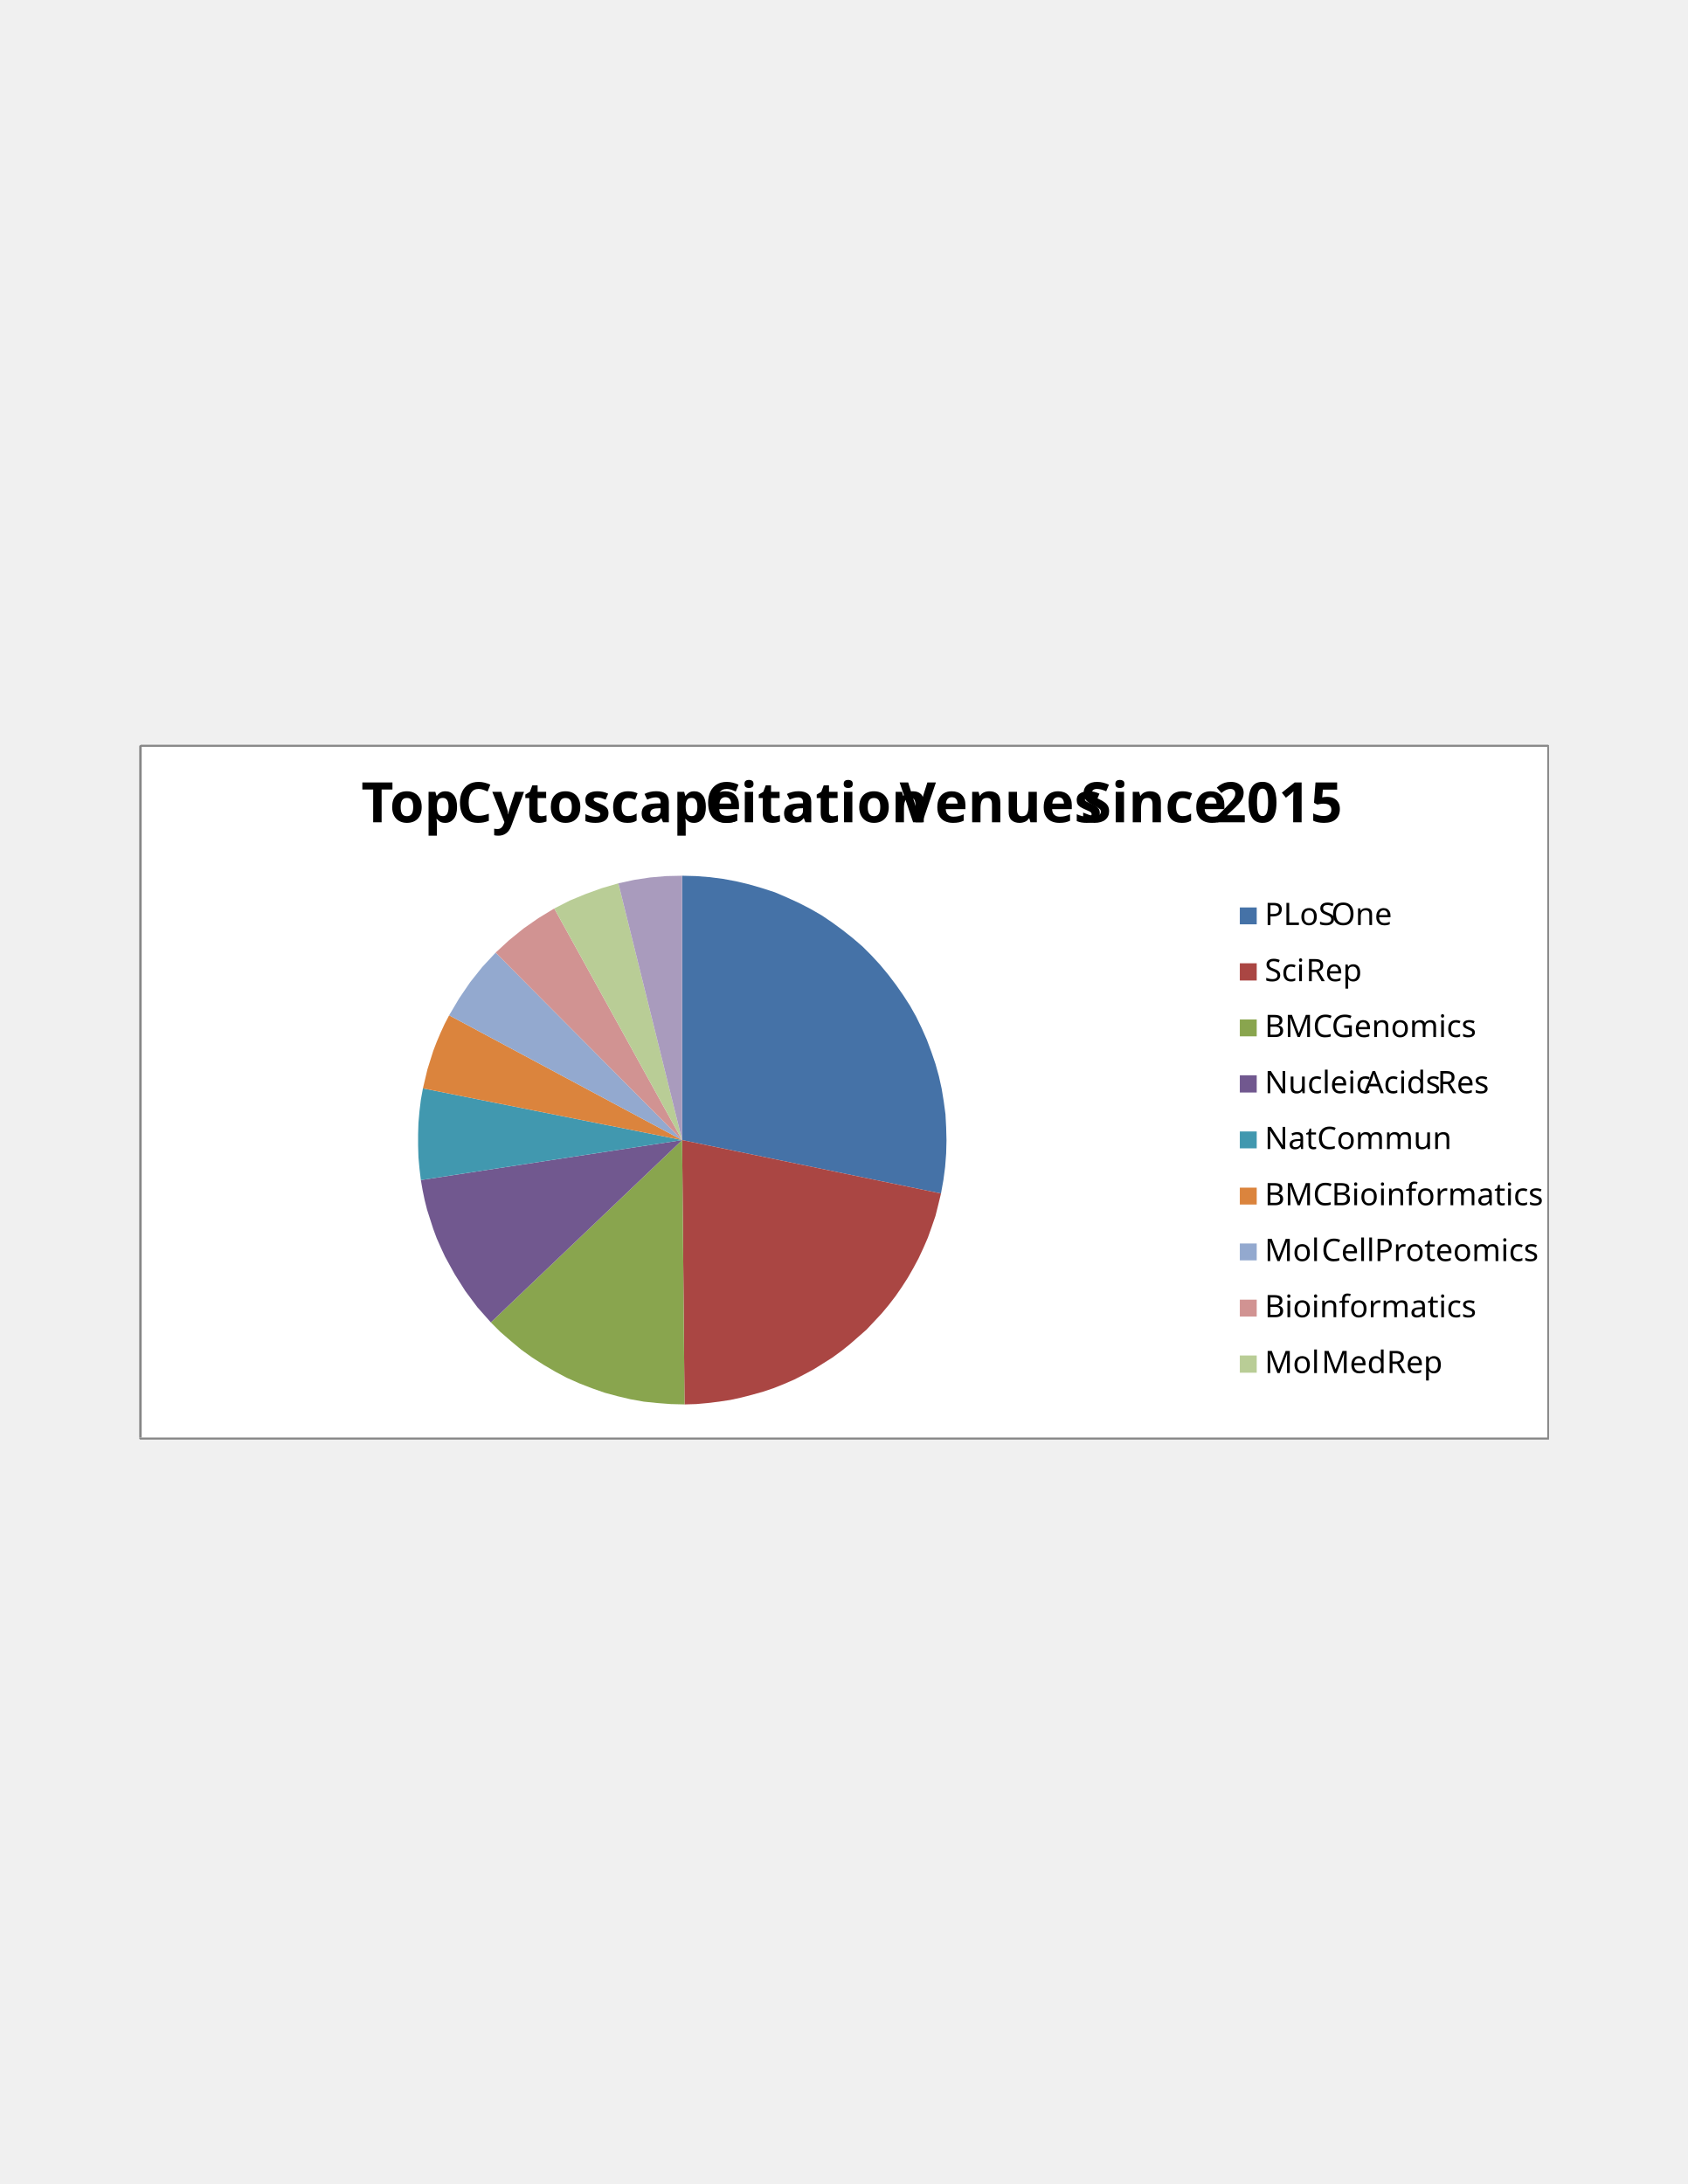
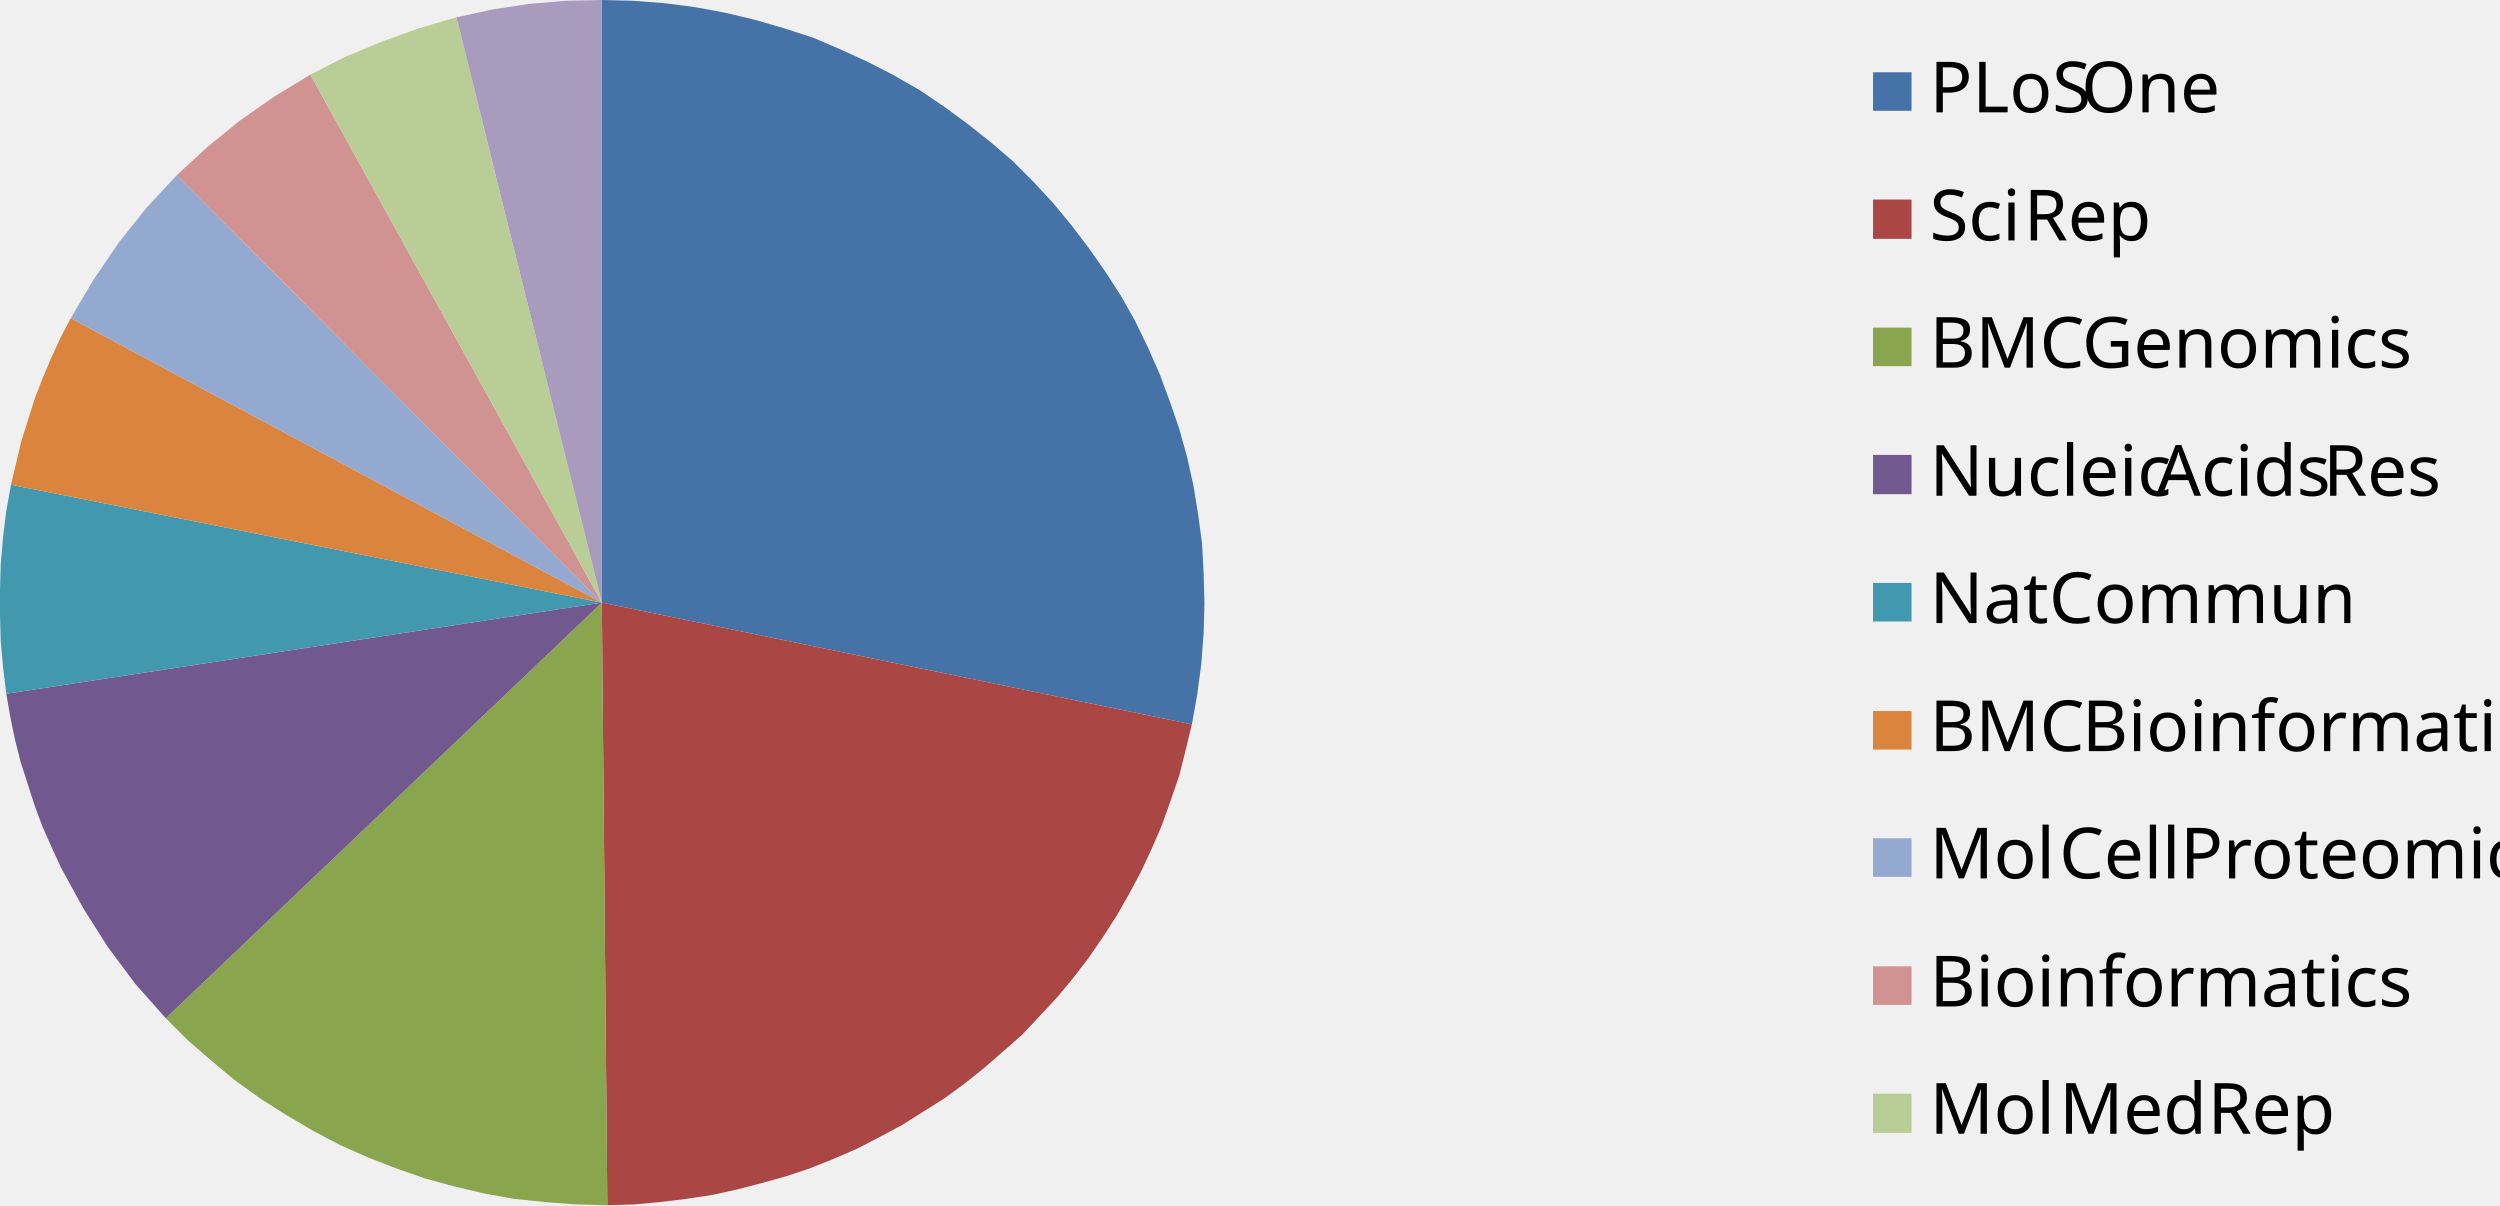
- <svg xmlns="http://www.w3.org/2000/svg" xmlns:ns1="http://www.svgmaker.com/svgns" xml:space="preserve" width="100%" height="100%" viewBox="0 0 4897 6337" preserveAspectRatio="xMidYMid" fill-rule="nonzero" stroke-linecap="round" stroke-linejoin="round">
-   <ns1:init width="215.9mm" height="279.4mm" viewBox="0 0 4897 6337" view="fit" crop="none" cropWidth="180.3mm" cropHeight="88.9mm" cropBox="404 2161 4090 2016" />
-   <defs>
-     <clipPath id="page_clip">
-       <rect x="0" y="0" width="4897" height="6337" />
-     </clipPath>
-   </defs>
-   <g id="Page_1" clip-path="url(#page_clip)" ns1:mediaBox="0 0 4897 6337">
-     <rect x="407" y="2163" width="4084" height="2011" fill="#FFFFFF" stroke="none" />
-     <path fill="#4572A7" stroke="none" d="M 1979,3308 l 751,155 7,-39 5,-38 3,-39 1,-38 -1,-38 -2,-38 -5,-37 -6,-37 -8,-36 -10,-36 -12,-35 -13,-35 -15,-34 -16,-33 -18,-32 -20,-31 -21,-30 -22,-29 -24,-29 -25,-27 -26,-26 -28,-24 -29,-23 -30,-22 -31,-21 -33,-19 -33,-17 -35,-16 -35,-15 -37,-12 -38,-11 -38,-9 -38,-7 -39,-5 -39,-3 -40,-1 0,767 z" />
-     <path fill="#AA4643" stroke="none" d="M 1979,3308 l 7,767 34,-1 33,-3 33,-4 33,-5 32,-7 31,-8 32,-9 30,-10 30,-12 30,-13 29,-15 28,-15 54,-34 26,-19 25,-20 48,-42 44,-47 20,-24 20,-26 18,-26 18,-28 16,-28 15,-28 14,-30 13,-30 11,-31 11,-32 8,-32 8,-33 -751,-155 z" />
-     <path fill="#89A54E" stroke="none" d="M 1979,3308 l -555,529 28,28 30,26 30,25 32,23 33,21 34,20 34,18 36,16 36,14 37,13 37,10 38,9 39,7 39,4 39,3 40,1 -7,-767 z" />
-     <path fill="#71588F" stroke="none" d="M 1979,3308 l -758,116 5,29 6,29 7,28 18,56 10,27 12,27 12,26 28,51 31,49 35,47 39,44 555,-529 z" />
-     <path fill="#4198AF" stroke="none" d="M 1979,3308 l -752,-150 -6,33 -4,33 -3,34 -1,33 0,33 1,34 3,33 4,33 758,-116 z" />
-     <path fill="#DB843D" stroke="none" d="M 1979,3308 l -676,-362 -13,25 -12,26 -11,26 -10,26 -17,54 -13,55 752,150 z" />
-     <path fill="#93A9CF" stroke="none" d="M 1979,3308 l -541,-544 -39,42 -35,44 -32,47 -29,49 676,362 z" />
-     <path fill="#D19392" stroke="none" d="M 1979,3308 l -371,-672 -46,28 -43,30 -42,34 -39,36 541,544 z" />
-     <path fill="#B9CD96" stroke="none" d="M 1979,3308 l -185,-745 -48,14 -47,17 -46,19 -45,23 371,672 z" />
-     <path fill="#A99BBD" stroke="none" d="M 1979,3308 l 0,-767 -46,1 -47,4 -46,7 -46,10 185,745 z" />
-     <text font-family="Calibri" font-size="162" fill="#000000" font-weight="700">
-       <tspan x="1048,1115,1201,1288" y="2386">Top </tspan>
-       <tspan x="1325,1410,1488,1543,1629,1693,1760,1839,1926,2008" y="2386">Cytoscape </tspan>
-       <tspan x="2045,2130,2170,2225,2303,2360,2399,2485,2572" y="2386">Citation </tspan>
-       <tspan x="2610,2698,2780,2866,2953,3035,3099" y="2386">Venues </tspan>
-       <tspan x="3135,3211,3251,3337,3405,3487" y="2386">Since </tspan>
-       <tspan x="3524,3606,3688,3770" y="2386">2015</tspan>
-     </text>
-     <rect x="3597" y="2633" width="49" height="49" fill="#4572A7" stroke="none" />
-     <text font-family="Calibri" font-size="90" fill="#000000">
-       <tspan x="3669,3715,3753,3800,3842" y="2684">PLoS </tspan>
-       <tspan x="3862,3922,3969" y="2684">One</tspan>
-     </text>
-     <rect x="3597" y="2795" width="49" height="50" fill="#AA4643" stroke="none" />
-     <text font-family="Calibri" font-size="90" fill="#000000">
-       <tspan x="3669,3711,3749,3769" y="2847">Sci </tspan>
-       <tspan x="3789,3838,3883" y="2847">Rep</tspan>
-     </text>
-     <rect x="3597" y="2958" width="49" height="49" fill="#89A54E" stroke="none" />
-     <text font-family="Calibri" font-size="90" fill="#000000">
-       <tspan x="3669,3718,3795,3843" y="3009">BMC </tspan>
-       <tspan x="3863,3920,3965,4012,4059,4131,4151,4189" y="3009">Genomics</tspan>
-     </text>
-     <rect x="3597" y="3120" width="49" height="50" fill="#71588F" stroke="none" />
-     <text font-family="Calibri" font-size="90" fill="#000000">
-       <tspan x="3669,3727,3775,3813,3833,3878,3898,3936" y="3172">Nucleic </tspan>
-       <tspan x="3957,4008,4047,4067,4114,4150" y="3172">Acids </tspan>
-       <tspan x="4170,4218,4263" y="3172">Res</tspan>
-     </text>
-     <rect x="3597" y="3283" width="49" height="49" fill="#4198AF" stroke="none" />
-     <text font-family="Calibri" font-size="90" fill="#000000">
-       <tspan x="3669,3727,3770,3800" y="3334">Nat </tspan>
-       <tspan x="3821,3868,3916,3988,4060,4107" y="3334">Commun</tspan>
-     </text>
-     <rect x="3597" y="3446" width="49" height="49" fill="#DB843D" stroke="none" />
-     <text font-family="Calibri" font-size="90" fill="#000000">
-       <tspan x="3669,3718,3795,3843" y="3497">BMC </tspan>
-       <tspan x="3863,3912,3933,3980,4000,4048,4076,4123,4154,4226,4269,4299,4320,4358" y="3497">Bioinformatics</tspan>
-     </text>
-     <rect x="3597" y="3608" width="49" height="49" fill="#93A9CF" stroke="none" />
-     <text font-family="Calibri" font-size="90" fill="#000000">
-       <tspan x="3669,3745,3794,3814" y="3659">Mol </tspan>
-       <tspan x="3834,3883,3926,3948,3968" y="3659">Cell </tspan>
-       <tspan x="3988,4035,4066,4114,4143,4188,4235,4307,4329,4367" y="3659">Proteomics</tspan>
-     </text>
-     <rect x="3597" y="3771" width="49" height="49" fill="#D19392" stroke="none" />
-     <text font-family="Calibri" font-size="90" fill="#000000">
-       <tspan x="3669,3718,3739,3786,3806,3853,3881,3929,3960,4032,4075,4105,4125,4163" y="3822">Bioinformatics</tspan>
-     </text>
-     <rect x="3597" y="3933" width="49" height="50" fill="#B9CD96" stroke="none" />
-     <text font-family="Calibri" font-size="90" fill="#000000">
-       <tspan x="3669,3745,3794,3814" y="3984">Mol </tspan>
-       <tspan x="3834,3911,3956,4003" y="3984">Med </tspan>
-       <tspan x="4023,4072,4117" y="3984">Rep</tspan>
-     </text>
-     <path fill="#868686" stroke="none" d="M 4492,2161 l 0,1 2,0 0,5 -4083,0 0,2004 -7,0 0,-2007 1,0 0,-1 1,0 0,-1 2,0 0,-1 4084,0 z" />
-     <path fill="#868686" stroke="none" d="M 4494,2167 l 0,2010 -4088,0 0,-1 -1,0 0,-1 -1,0 0,-4 4085,0 0,-2004 5,0 z" />
+ <svg xmlns="http://www.w3.org/2000/svg" width="3182px" height="1534px" viewBox="0 0 3182 1534" version="1.1">
+   <defs />
+   <g id="Page-1" stroke="none" stroke-width="1" fill="none" fill-rule="evenodd">
+     <g id="Cytoscape_Citation_Sources_Prior_Year">
+       <g id="Page_1-Clipped">
+         <g id="Page_1">
+           <polygon id="Shape" fill="#4572A7" points="766 767 1517 922 1524 883 1529 845 1532 806 1533 768 1532 730 1530 692 1525 655 1519 618 1511 582 1501 546 1489 511 1476 476 1461 442 1445 409 1427 377 1407 346 1386 316 1364 287 1340 258 1315 231 1289 205 1261 181 1232 158 1202 136 1171 115 1138 96 1105 79 1070 63 1035 48 998 36 960 25 922 16 884 9 845 4 806 1 766 0" />
+           <polygon id="Shape" fill="#AA4643" points="766 767 773 1534 807 1533 840 1530 873 1526 906 1521 938 1514 969 1506 1001 1497 1031 1487 1061 1475 1091 1462 1120 1447 1148 1432 1202 1398 1228 1379 1253 1359 1301 1317 1345 1270 1365 1246 1385 1220 1403 1194 1421 1166 1437 1138 1452 1110 1466 1080 1479 1050 1490 1019 1501 987 1509 955 1517 922" />
+           <polygon id="Shape" fill="#89A54E" points="766 767 211 1296 239 1324 269 1350 299 1375 331 1398 364 1419 398 1439 432 1457 468 1473 504 1487 541 1500 578 1510 616 1519 655 1526 694 1530 733 1533 773 1534" />
+           <polygon id="Shape" fill="#71588F" points="766 767 8 883 13 912 19 941 26 969 44 1025 54 1052 66 1079 78 1105 106 1156 137 1205 172 1252 211 1296" />
+           <polygon id="Shape" fill="#4198AF" points="766 767 14 617 8 650 4 683 1 717 0 750 0 783 1 817 4 850 8 883" />
+           <polygon id="Shape" fill="#DB843D" points="766 767 90 405 77 430 65 456 54 482 44 508 27 562 14 617" />
+           <polygon id="Shape" fill="#93A9CF" points="766 767 225 223 186 265 151 309 119 356 90 405" />
+           <polygon id="Shape" fill="#D19392" points="766 767 395 95 349 123 306 153 264 187 225 223" />
+           <polygon id="Shape" fill="#B9CD96" points="766 767 581 22 533 36 486 53 440 72 395 95" />
+           <polygon id="Shape" fill="#A99BBD" points="766 767 766 0 720 1 673 5 627 12 581 22" />
+           <rect id="Rectangle-path" fill="#4572A7" x="2384" y="92" width="49" height="49" />
+           <text id="PLoS" fill="#000000" font-family="Calibri" font-size="90" font-weight="normal">
+             <tspan x="2456" y="143">PLoS</tspan>
+           </text>
+           <text id="One" fill="#000000" font-family="Calibri" font-size="90" font-weight="normal">
+             <tspan x="2649" y="143">One</tspan>
+           </text>
+           <rect id="Rectangle-path" fill="#AA4643" x="2384" y="254" width="49" height="50" />
+           <text id="Sci" fill="#000000" font-family="Calibri" font-size="90" font-weight="normal">
+             <tspan x="2456" y="306">Sci</tspan>
+           </text>
+           <text id="Rep" fill="#000000" font-family="Calibri" font-size="90" font-weight="normal">
+             <tspan x="2576" y="306">Rep</tspan>
+           </text>
+           <rect id="Rectangle-path" fill="#89A54E" x="2384" y="417" width="49" height="49" />
+           <text id="BMC" fill="#000000" font-family="Calibri" font-size="90" font-weight="normal">
+             <tspan x="2456" y="468">BMC</tspan>
+           </text>
+           <text id="Genomics" fill="#000000" font-family="Calibri" font-size="90" font-weight="normal">
+             <tspan x="2650" y="468">Genomics</tspan>
+           </text>
+           <rect id="Rectangle-path" fill="#71588F" x="2384" y="579" width="49" height="50" />
+           <text id="Nucleic" fill="#000000" font-family="Calibri" font-size="90" font-weight="normal">
+             <tspan x="2456" y="631">Nucleic</tspan>
+           </text>
+           <text id="Acids" fill="#000000" font-family="Calibri" font-size="90" font-weight="normal">
+             <tspan x="2744" y="631">Acids</tspan>
+           </text>
+           <text id="Res" fill="#000000" font-family="Calibri" font-size="90" font-weight="normal">
+             <tspan x="2957" y="631">Res</tspan>
+           </text>
+           <rect id="Rectangle-path" fill="#4198AF" x="2384" y="742" width="49" height="49" />
+           <text id="Nat" fill="#000000" font-family="Calibri" font-size="90" font-weight="normal">
+             <tspan x="2456" y="793">Nat</tspan>
+           </text>
+           <text id="Commun" fill="#000000" font-family="Calibri" font-size="90" font-weight="normal">
+             <tspan x="2608" y="793">Commun</tspan>
+           </text>
+           <rect id="Rectangle-path" fill="#DB843D" x="2384" y="905" width="49" height="49" />
+           <text id="BMC" fill="#000000" font-family="Calibri" font-size="90" font-weight="normal">
+             <tspan x="2456" y="956">BMC</tspan>
+           </text>
+           <text id="Bioinformatics" fill="#000000" font-family="Calibri" font-size="90" font-weight="normal">
+             <tspan x="2650" y="956">Bioinformatics</tspan>
+           </text>
+           <rect id="Rectangle-path" fill="#93A9CF" x="2384" y="1067" width="49" height="49" />
+           <text id="Mol" fill="#000000" font-family="Calibri" font-size="90" font-weight="normal">
+             <tspan x="2456" y="1118">Mol</tspan>
+           </text>
+           <text id="Cell" fill="#000000" font-family="Calibri" font-size="90" font-weight="normal">
+             <tspan x="2621" y="1118">Cell</tspan>
+           </text>
+           <text id="Proteomics" fill="#000000" font-family="Calibri" font-size="90" font-weight="normal">
+             <tspan x="2775" y="1118">Proteomics</tspan>
+           </text>
+           <rect id="Rectangle-path" fill="#D19392" x="2384" y="1230" width="49" height="49" />
+           <text id="Bioinformatics" fill="#000000" font-family="Calibri" font-size="90" font-weight="normal">
+             <tspan x="2456" y="1281">Bioinformatics</tspan>
+           </text>
+           <rect id="Rectangle-path" fill="#B9CD96" x="2384" y="1392" width="49" height="50" />
+           <text id="Mol" fill="#000000" font-family="Calibri" font-size="90" font-weight="normal">
+             <tspan x="2456" y="1443">Mol</tspan>
+           </text>
+           <text id="Med" fill="#000000" font-family="Calibri" font-size="90" font-weight="normal">
+             <tspan x="2621" y="1443">Med</tspan>
+           </text>
+           <text id="Rep" fill="#000000" font-family="Calibri" font-size="90" font-weight="normal">
+             <tspan x="2810" y="1443">Rep</tspan>
+           </text>
+         </g>
+       </g>
+     </g>
  </g>
</svg>
